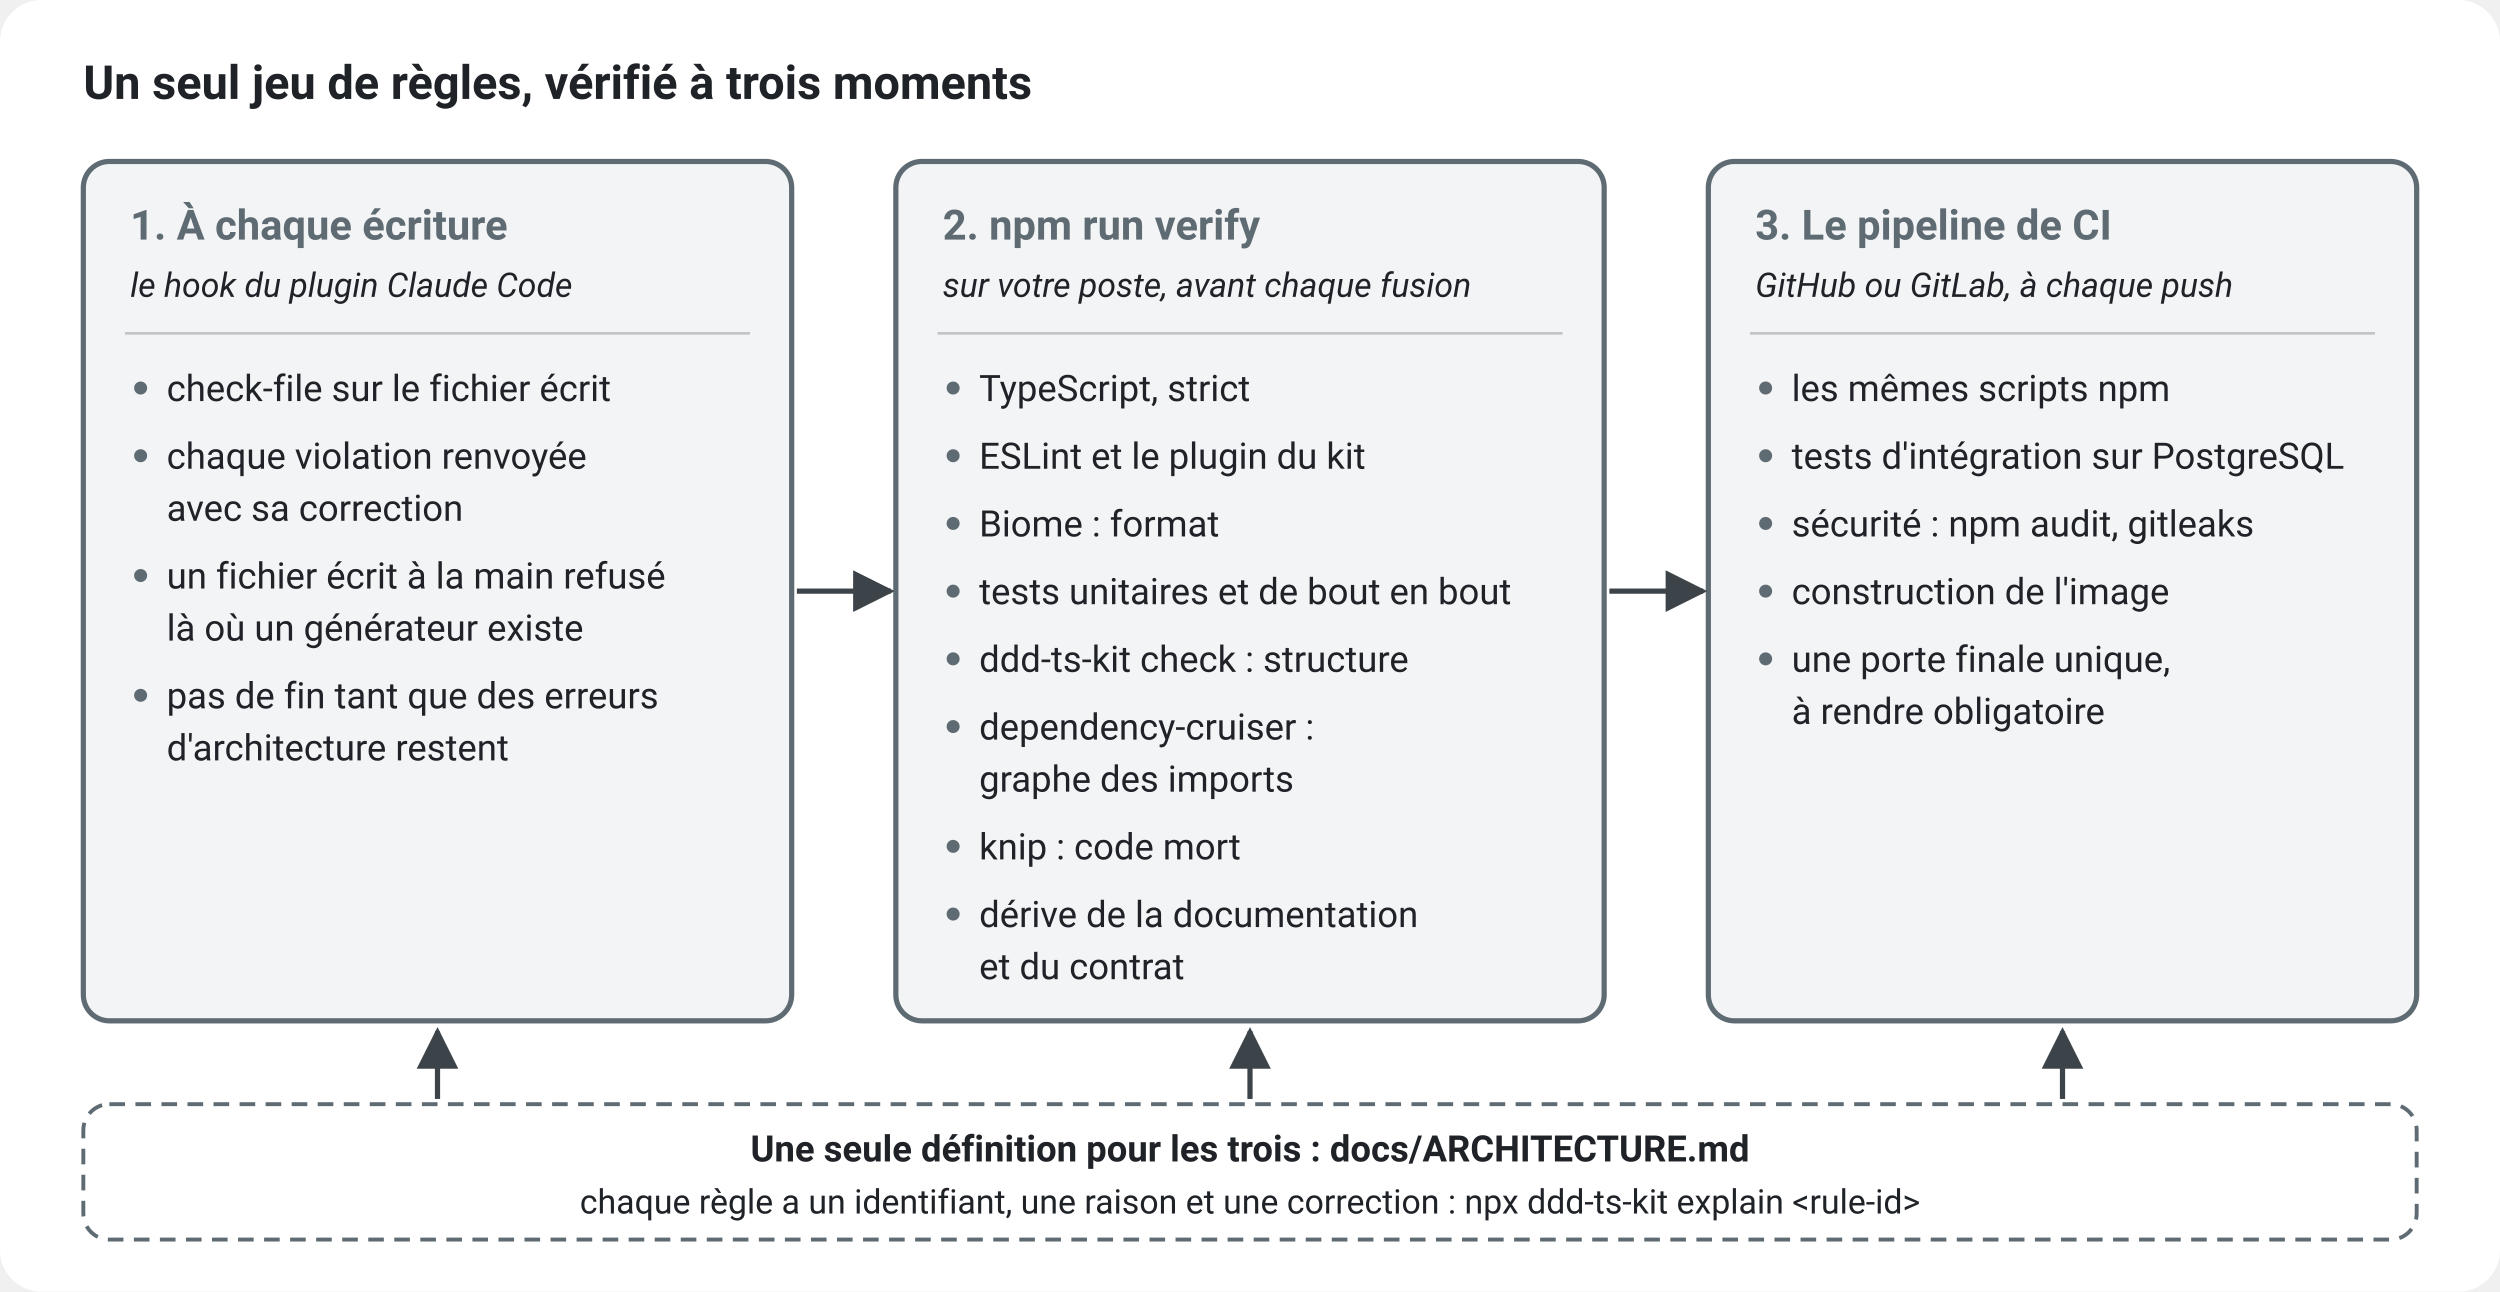
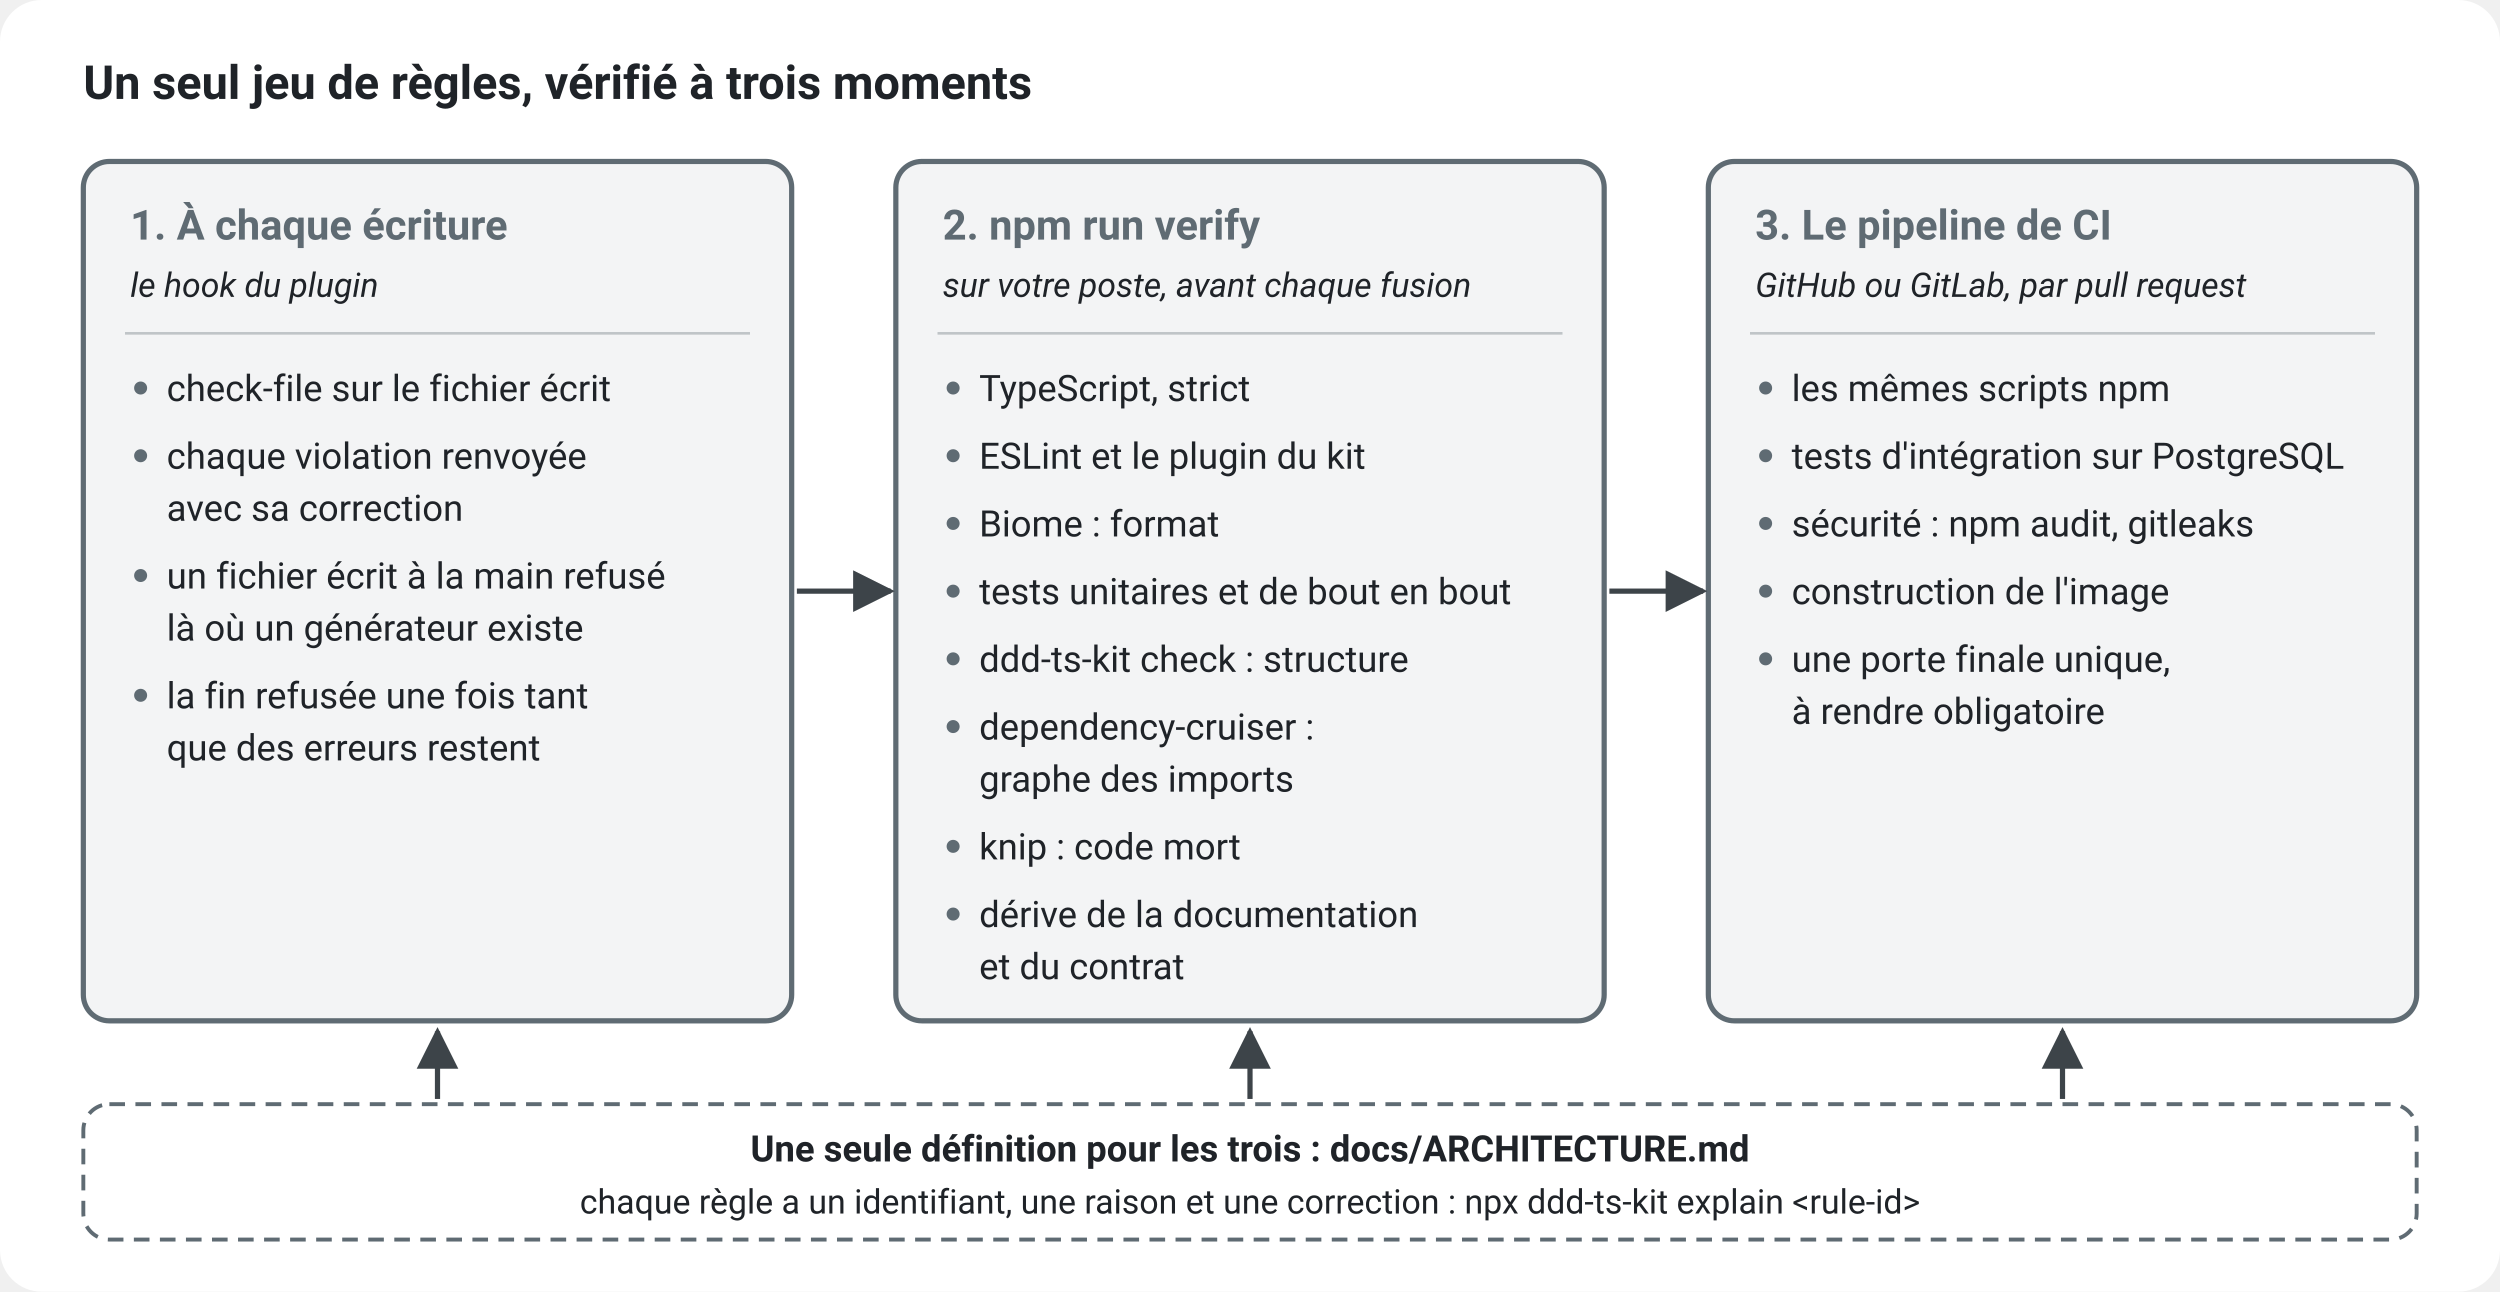
<svg xmlns="http://www.w3.org/2000/svg" viewBox="0 0 960 496" width="960" height="496" role="img" aria-labelledby="title desc" font-family="system-ui, -apple-system, 'Segoe UI', Roboto, sans-serif">
  <defs>
    <marker id="arrow" viewBox="0 0 10 10" refX="9" refY="5" markerWidth="8" markerHeight="8" orient="auto-start-reverse">
      <path d="M0,0 L10,5 L0,10 z" fill="#3d4449" />
    </marker>
  </defs>
  <rect width="960" height="496" rx="16" fill="#ffffff" />
  <text x="32" y="38" font-size="18" font-weight="600" fill="#1f2328">Un seul jeu de règles, vérifié à trois moments</text>
  <rect x="32" y="62" width="272" height="330" rx="10" fill="#f3f4f5" stroke="#5f6b73" stroke-width="2" />
  <text x="50" y="92" font-size="16" font-weight="700" fill="#5f6b73">1. À chaque écriture</text>
-   <text x="50" y="114" font-size="13" font-style="italic" fill="#1f2328">le hook du plugin Claude Code</text>
+   <text x="50" y="114" font-size="13" font-style="italic" fill="#1f2328">le hook du plugin</text>
  <line x1="48" y1="128" x2="288" y2="128" stroke="#5f6b73" stroke-opacity="0.35" />
  <circle cx="54" cy="149" r="2.5" fill="#5f6b73" />
  <text x="64" y="154" font-size="14" fill="#1f2328">check-file sur le fichier écrit</text>
  <circle cx="54" cy="175" r="2.5" fill="#5f6b73" />
  <text x="64" y="180" font-size="14" fill="#1f2328">chaque violation renvoyée</text>
  <text x="64" y="200" font-size="14" fill="#1f2328">avec sa correction</text>
  <circle cx="54" cy="221" r="2.5" fill="#5f6b73" />
  <text x="64" y="226" font-size="14" fill="#1f2328">un fichier écrit à la main refusé</text>
  <text x="64" y="246" font-size="14" fill="#1f2328">là où un générateur existe</text>
  <circle cx="54" cy="267" r="2.5" fill="#5f6b73" />
-   <text x="64" y="272" font-size="14" fill="#1f2328">pas de fin tant que des erreurs</text>
-   <text x="64" y="292" font-size="14" fill="#1f2328">d'architecture restent</text>
+   <text x="64" y="272" font-size="14" fill="#1f2328">la fin refusée une fois tant</text>
+   <text x="64" y="292" font-size="14" fill="#1f2328">que des erreurs restent</text>
  <rect x="344" y="62" width="272" height="330" rx="10" fill="#f3f4f5" stroke="#5f6b73" stroke-width="2" />
  <text x="362" y="92" font-size="16" font-weight="700" fill="#5f6b73">2. npm run verify</text>
  <text x="362" y="114" font-size="13" font-style="italic" fill="#1f2328">sur votre poste, avant chaque fusion</text>
  <line x1="360" y1="128" x2="600" y2="128" stroke="#5f6b73" stroke-opacity="0.35" />
  <circle cx="366" cy="149" r="2.5" fill="#5f6b73" />
  <text x="376" y="154" font-size="14" fill="#1f2328">TypeScript, strict</text>
  <circle cx="366" cy="175" r="2.5" fill="#5f6b73" />
  <text x="376" y="180" font-size="14" fill="#1f2328">ESLint et le plugin du kit</text>
  <circle cx="366" cy="201" r="2.5" fill="#5f6b73" />
  <text x="376" y="206" font-size="14" fill="#1f2328">Biome : format</text>
  <circle cx="366" cy="227" r="2.5" fill="#5f6b73" />
  <text x="376" y="232" font-size="14" fill="#1f2328">tests unitaires et de bout en bout</text>
  <circle cx="366" cy="253" r="2.5" fill="#5f6b73" />
  <text x="376" y="258" font-size="14" fill="#1f2328">ddd-ts-kit check : structure</text>
  <circle cx="366" cy="279" r="2.5" fill="#5f6b73" />
  <text x="376" y="284" font-size="14" fill="#1f2328">dependency-cruiser :</text>
  <text x="376" y="304" font-size="14" fill="#1f2328">graphe des imports</text>
  <circle cx="366" cy="325" r="2.5" fill="#5f6b73" />
  <text x="376" y="330" font-size="14" fill="#1f2328">knip : code mort</text>
  <circle cx="366" cy="351" r="2.5" fill="#5f6b73" />
  <text x="376" y="356" font-size="14" fill="#1f2328">dérive de la documentation</text>
  <text x="376" y="376" font-size="14" fill="#1f2328">et du contrat</text>
  <rect x="656" y="62" width="272" height="330" rx="10" fill="#f3f4f5" stroke="#5f6b73" stroke-width="2" />
  <text x="674" y="92" font-size="16" font-weight="700" fill="#5f6b73">3. Le pipeline de CI</text>
-   <text x="674" y="114" font-size="13" font-style="italic" fill="#1f2328">GitHub ou GitLab, à chaque push</text>
+   <text x="674" y="114" font-size="13" font-style="italic" fill="#1f2328">GitHub ou GitLab, par pull request</text>
  <line x1="672" y1="128" x2="912" y2="128" stroke="#5f6b73" stroke-opacity="0.35" />
  <circle cx="678" cy="149" r="2.5" fill="#5f6b73" />
  <text x="688" y="154" font-size="14" fill="#1f2328">les mêmes scripts npm</text>
  <circle cx="678" cy="175" r="2.5" fill="#5f6b73" />
  <text x="688" y="180" font-size="14" fill="#1f2328">tests d'intégration sur PostgreSQL</text>
  <circle cx="678" cy="201" r="2.5" fill="#5f6b73" />
  <text x="688" y="206" font-size="14" fill="#1f2328">sécurité : npm audit, gitleaks</text>
  <circle cx="678" cy="227" r="2.5" fill="#5f6b73" />
  <text x="688" y="232" font-size="14" fill="#1f2328">construction de l'image</text>
  <circle cx="678" cy="253" r="2.5" fill="#5f6b73" />
  <text x="688" y="258" font-size="14" fill="#1f2328">une porte finale unique,</text>
  <text x="688" y="278" font-size="14" fill="#1f2328">à rendre obligatoire</text>
  <line x1="306" y1="227" x2="342" y2="227" stroke="#3d4449" stroke-width="2" marker-end="url(#arrow)" />
  <line x1="618" y1="227" x2="654" y2="227" stroke="#3d4449" stroke-width="2" marker-end="url(#arrow)" />
  <rect x="32" y="424" width="896" height="52" rx="10" fill="#ffffff" stroke="#5f6b73" stroke-width="1.5" stroke-dasharray="6 4" />
  <text x="480" y="446" font-size="14" font-weight="600" fill="#1f2328" text-anchor="middle">Une seule définition pour les trois : docs/ARCHITECTURE.md</text>
  <text x="480" y="466" font-size="13" fill="#1f2328" text-anchor="middle">chaque règle a un identifiant, une raison et une correction : npx ddd-ts-kit explain &lt;rule-id&gt;</text>
  <line x1="168" y1="422" x2="168" y2="396" stroke="#3d4449" stroke-width="2" marker-end="url(#arrow)" />
  <line x1="480" y1="422" x2="480" y2="396" stroke="#3d4449" stroke-width="2" marker-end="url(#arrow)" />
  <line x1="792" y1="422" x2="792" y2="396" stroke="#3d4449" stroke-width="2" marker-end="url(#arrow)" />
</svg>
